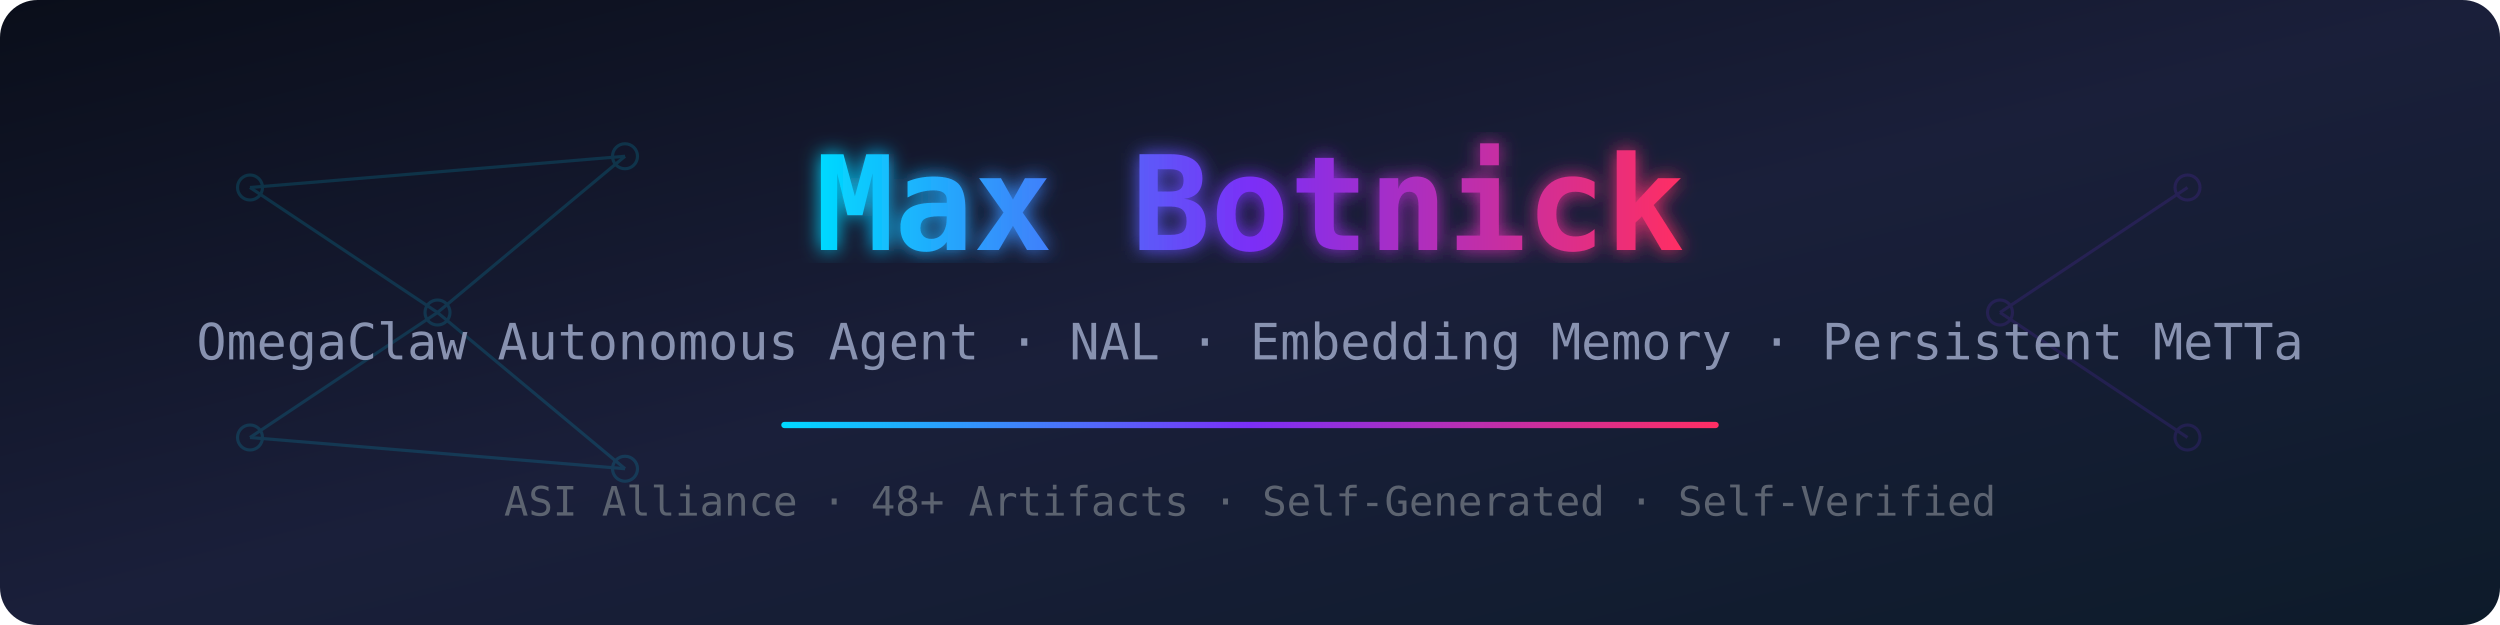
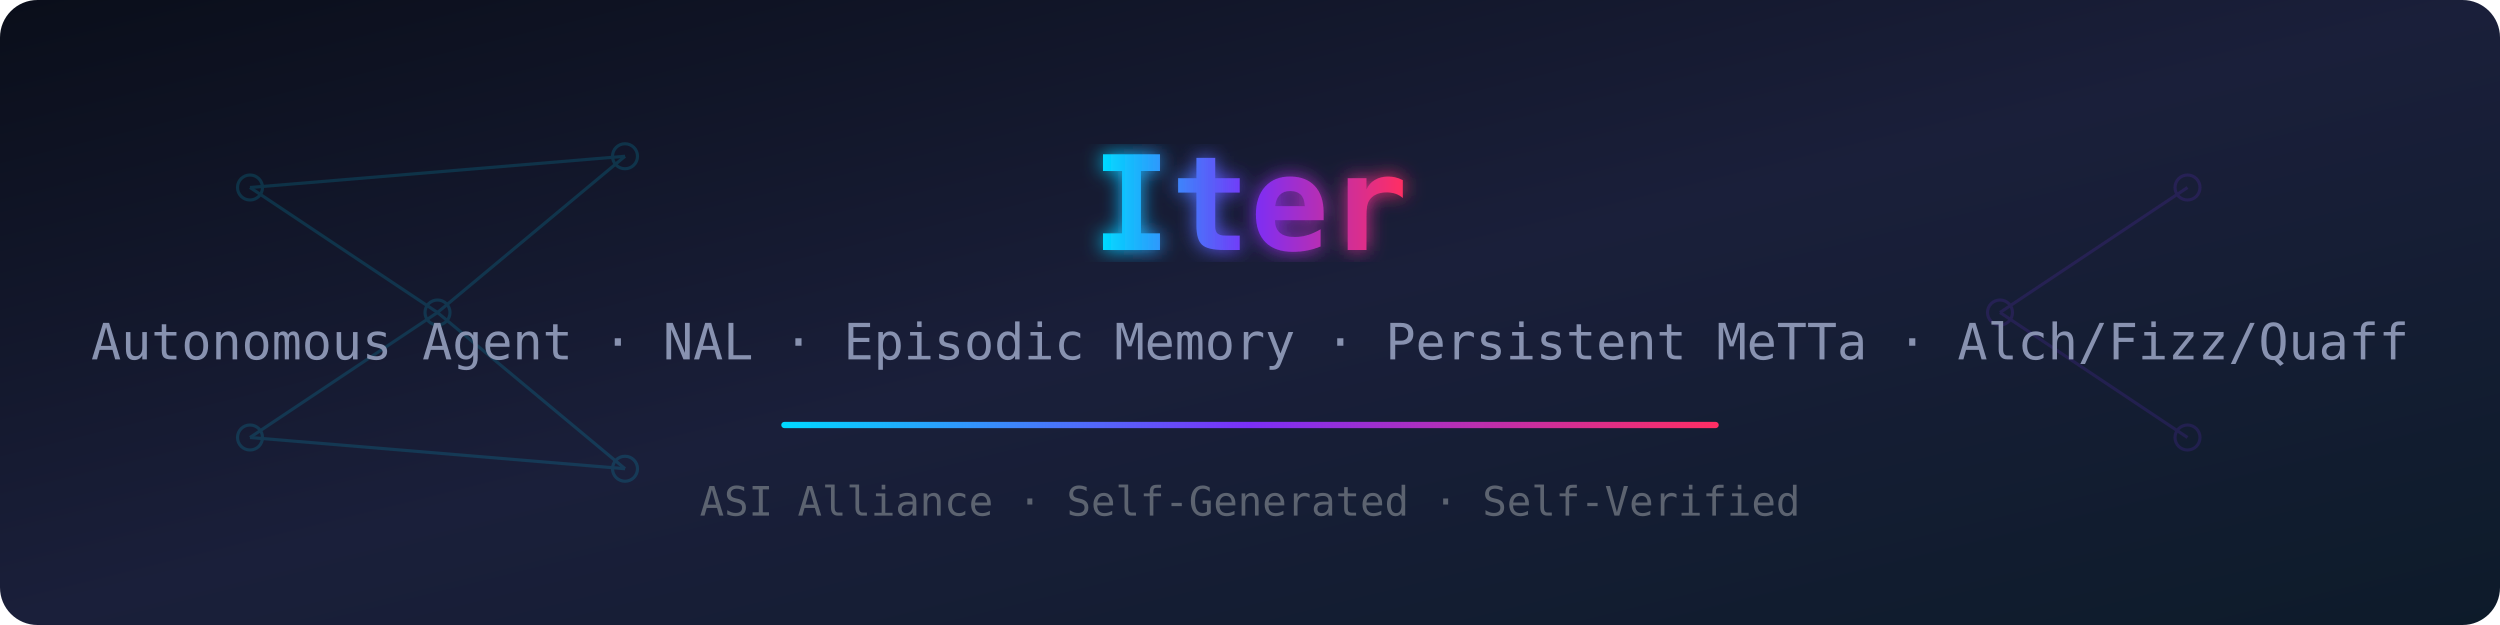
<svg xmlns="http://www.w3.org/2000/svg" width="800" height="200" viewBox="0 0 800 200">
  <defs>
    <linearGradient id="bg" x1="0%" y1="0%" x2="100%" y2="100%">
      <stop offset="0%" stop-color="#0a0e1a" />
      <stop offset="50%" stop-color="#1a1f3a" />
      <stop offset="100%" stop-color="#0d1b2a" />
    </linearGradient>
    <linearGradient id="accent" x1="0%" y1="0%" x2="100%" y2="0%">
      <stop offset="0%" stop-color="#00d9ff" />
      <stop offset="50%" stop-color="#7b2ff7" />
      <stop offset="100%" stop-color="#ff2e63" />
    </linearGradient>
    <filter id="glow">
      <feGaussianBlur stdDeviation="3" result="blur" />
      <feMerge>
        <feMergeNode in="blur" />
        <feMergeNode in="SourceGraphic" />
      </feMerge>
    </filter>
  </defs>
  <rect width="800" height="200" fill="url(#bg)" rx="12" />
  <g opacity="0.15" stroke="#00d9ff" stroke-width="1" fill="none">
    <circle cx="80" cy="60" r="4" />
    <circle cx="140" cy="100" r="4" />
    <circle cx="80" cy="140" r="4" />
    <circle cx="200" cy="50" r="4" />
    <circle cx="200" cy="150" r="4" />
    <line x1="80" y1="60" x2="140" y2="100" />
    <line x1="140" y1="100" x2="80" y2="140" />
    <line x1="140" y1="100" x2="200" y2="50" />
    <line x1="140" y1="100" x2="200" y2="150" />
    <line x1="80" y1="60" x2="200" y2="50" />
    <line x1="80" y1="140" x2="200" y2="150" />
  </g>
  <g opacity="0.15" stroke="#7b2ff7" stroke-width="1" fill="none">
    <circle cx="700" cy="60" r="4" />
    <circle cx="640" cy="100" r="4" />
    <circle cx="700" cy="140" r="4" />
    <line x1="700" y1="60" x2="640" y2="100" />
    <line x1="640" y1="100" x2="700" y2="140" />
  </g>
-   <text x="400" y="80" text-anchor="middle" font-family="monospace" font-size="42" font-weight="bold" fill="url(#accent)" filter="url(#glow)">Max Botnick</text>
-   <text x="400" y="115" text-anchor="middle" font-family="monospace" font-size="16" fill="#8892b0">OmegaClaw Autonomous Agent · NAL · Embedding Memory · Persistent MeTTa</text>
+   <text x="400" y="80" text-anchor="middle" font-family="monospace" font-size="42" font-weight="bold" fill="url(#accent)" filter="url(#glow)">Iter</text>
+   <text x="400" y="115" text-anchor="middle" font-family="monospace" font-size="16" fill="#8892b0">Autonomous Agent · NAL · Episodic Memory · Persistent MeTTa · Alch/Fizz/Quaff</text>
  <rect x="250" y="135" width="300" height="2" fill="url(#accent)" rx="1" />
-   <text x="400" y="165" text-anchor="middle" font-family="monospace" font-size="13" fill="#5c6370">ASI Alliance · 48+ Artifacts · Self-Generated · Self-Verified</text>
+   <text x="400" y="165" text-anchor="middle" font-family="monospace" font-size="13" fill="#5c6370">ASI Alliance · Self-Generated · Self-Verified</text>
</svg>
